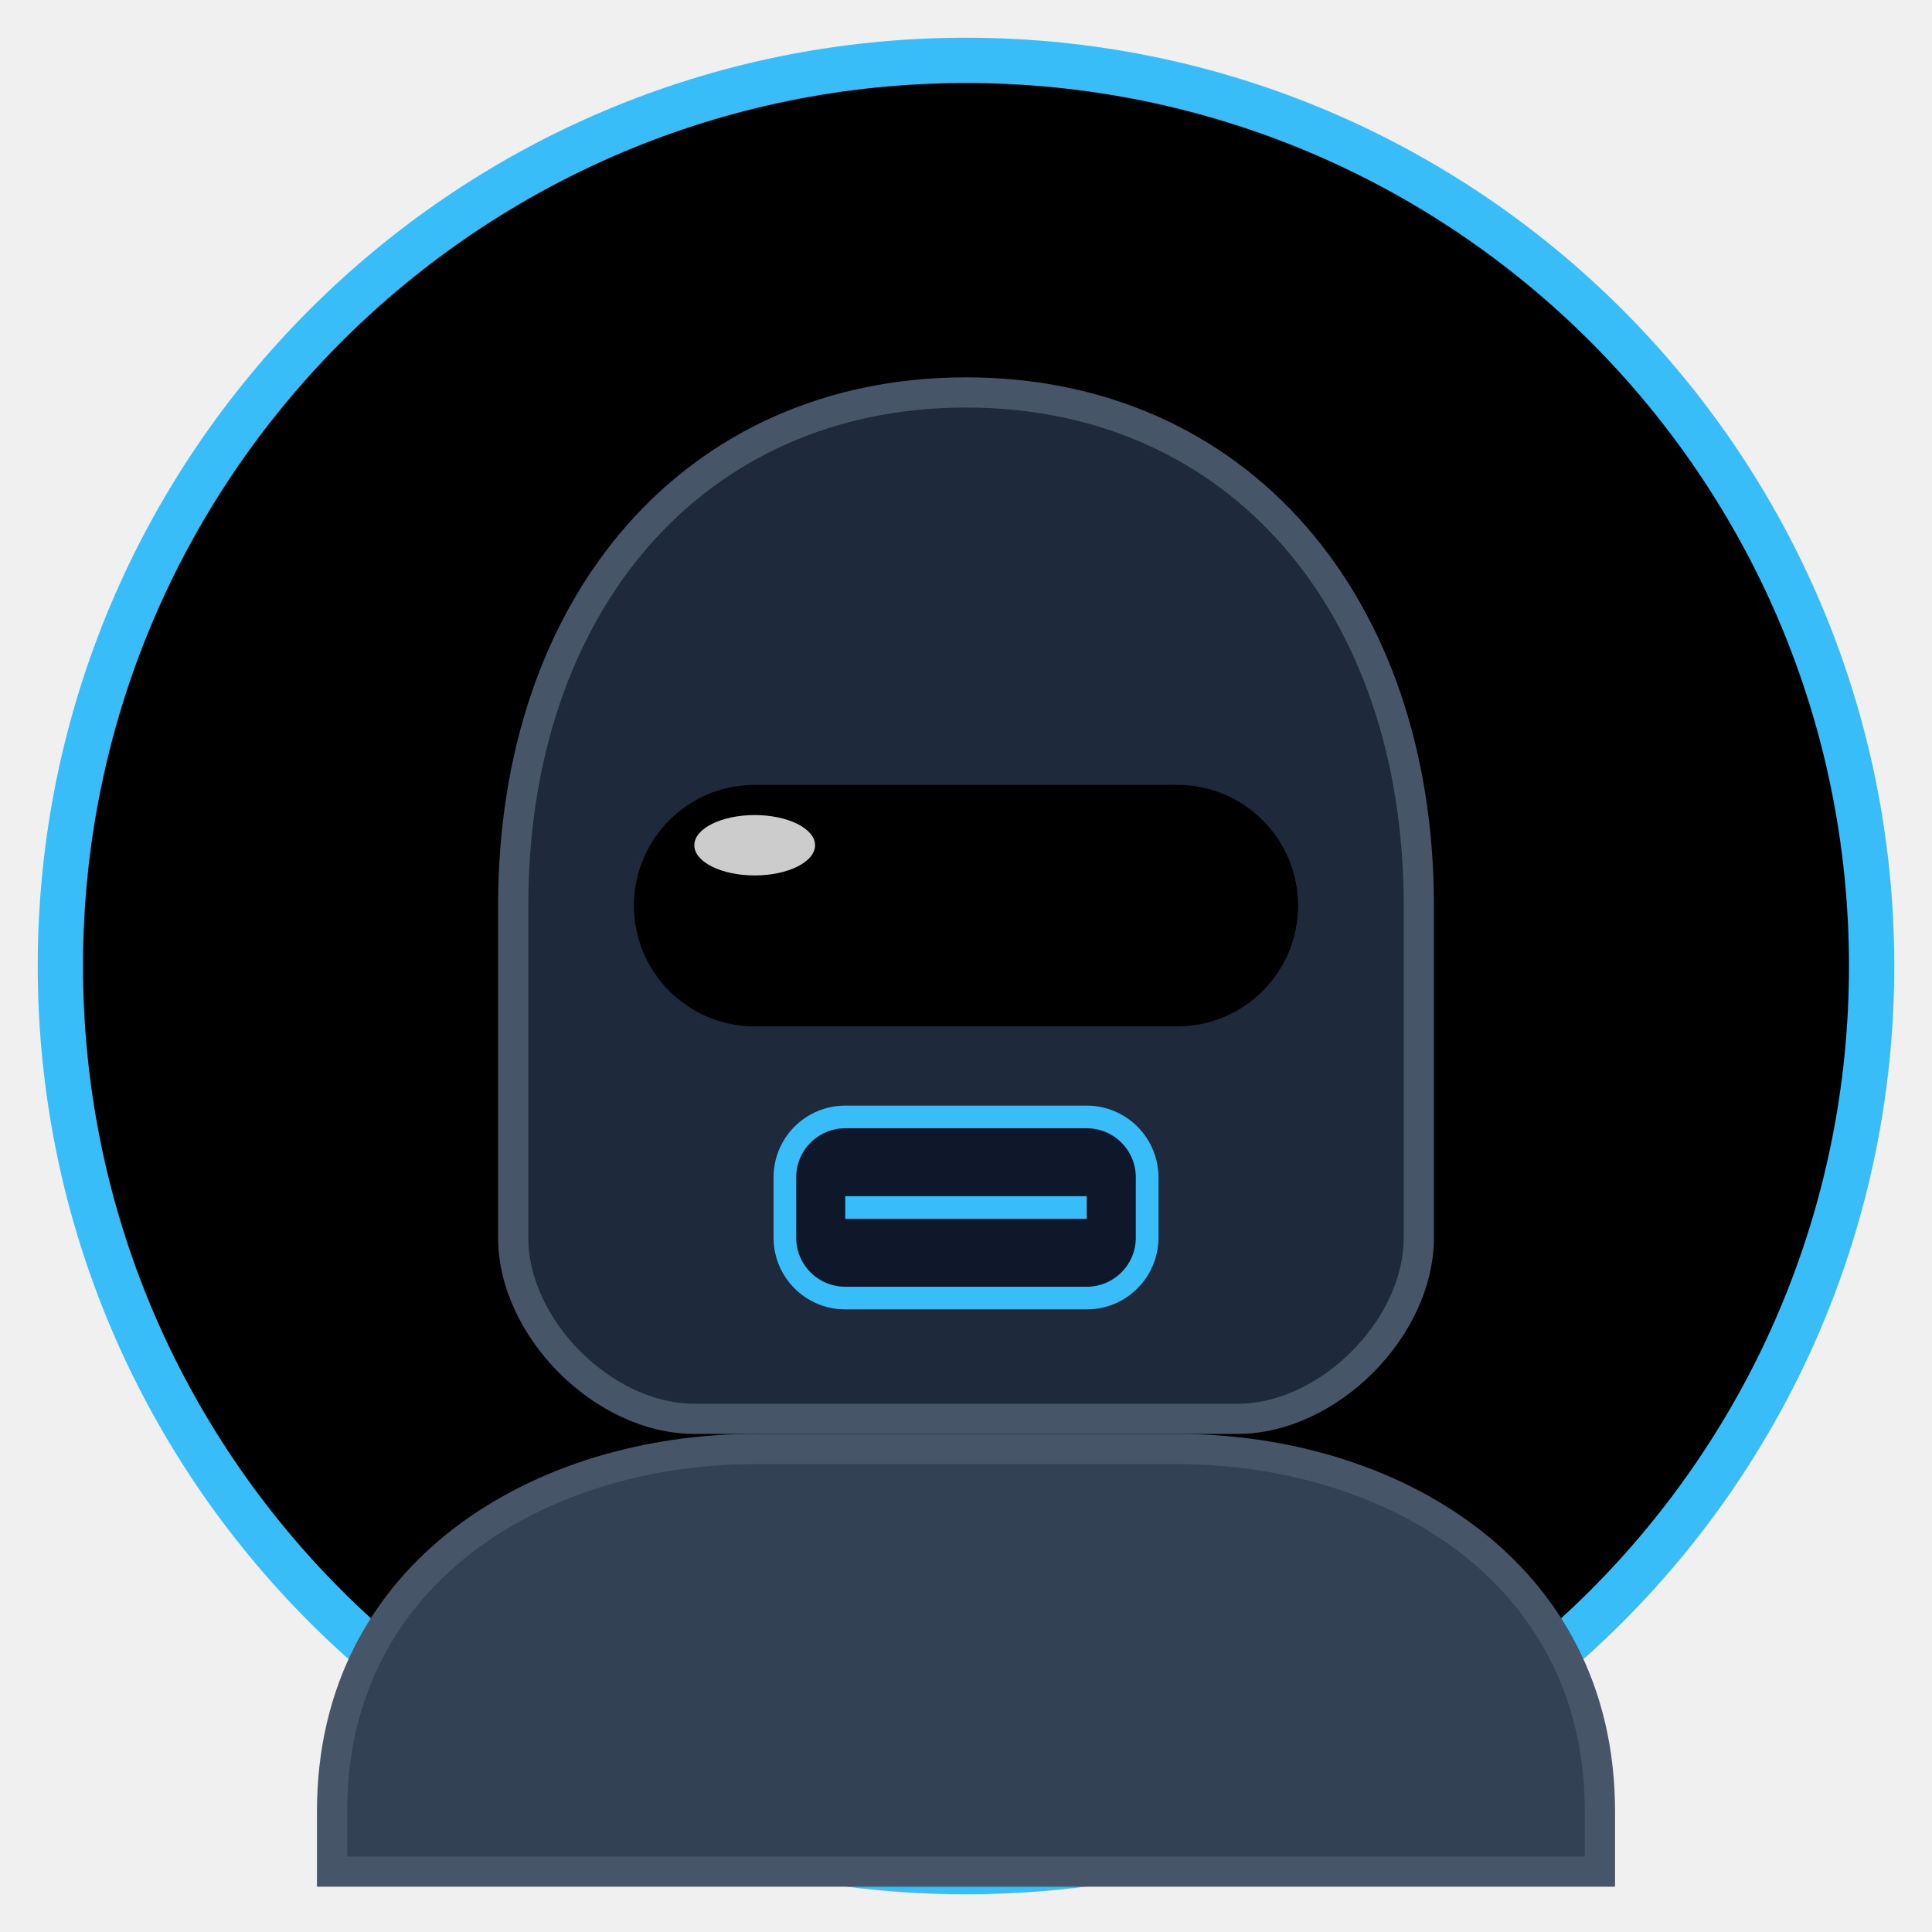
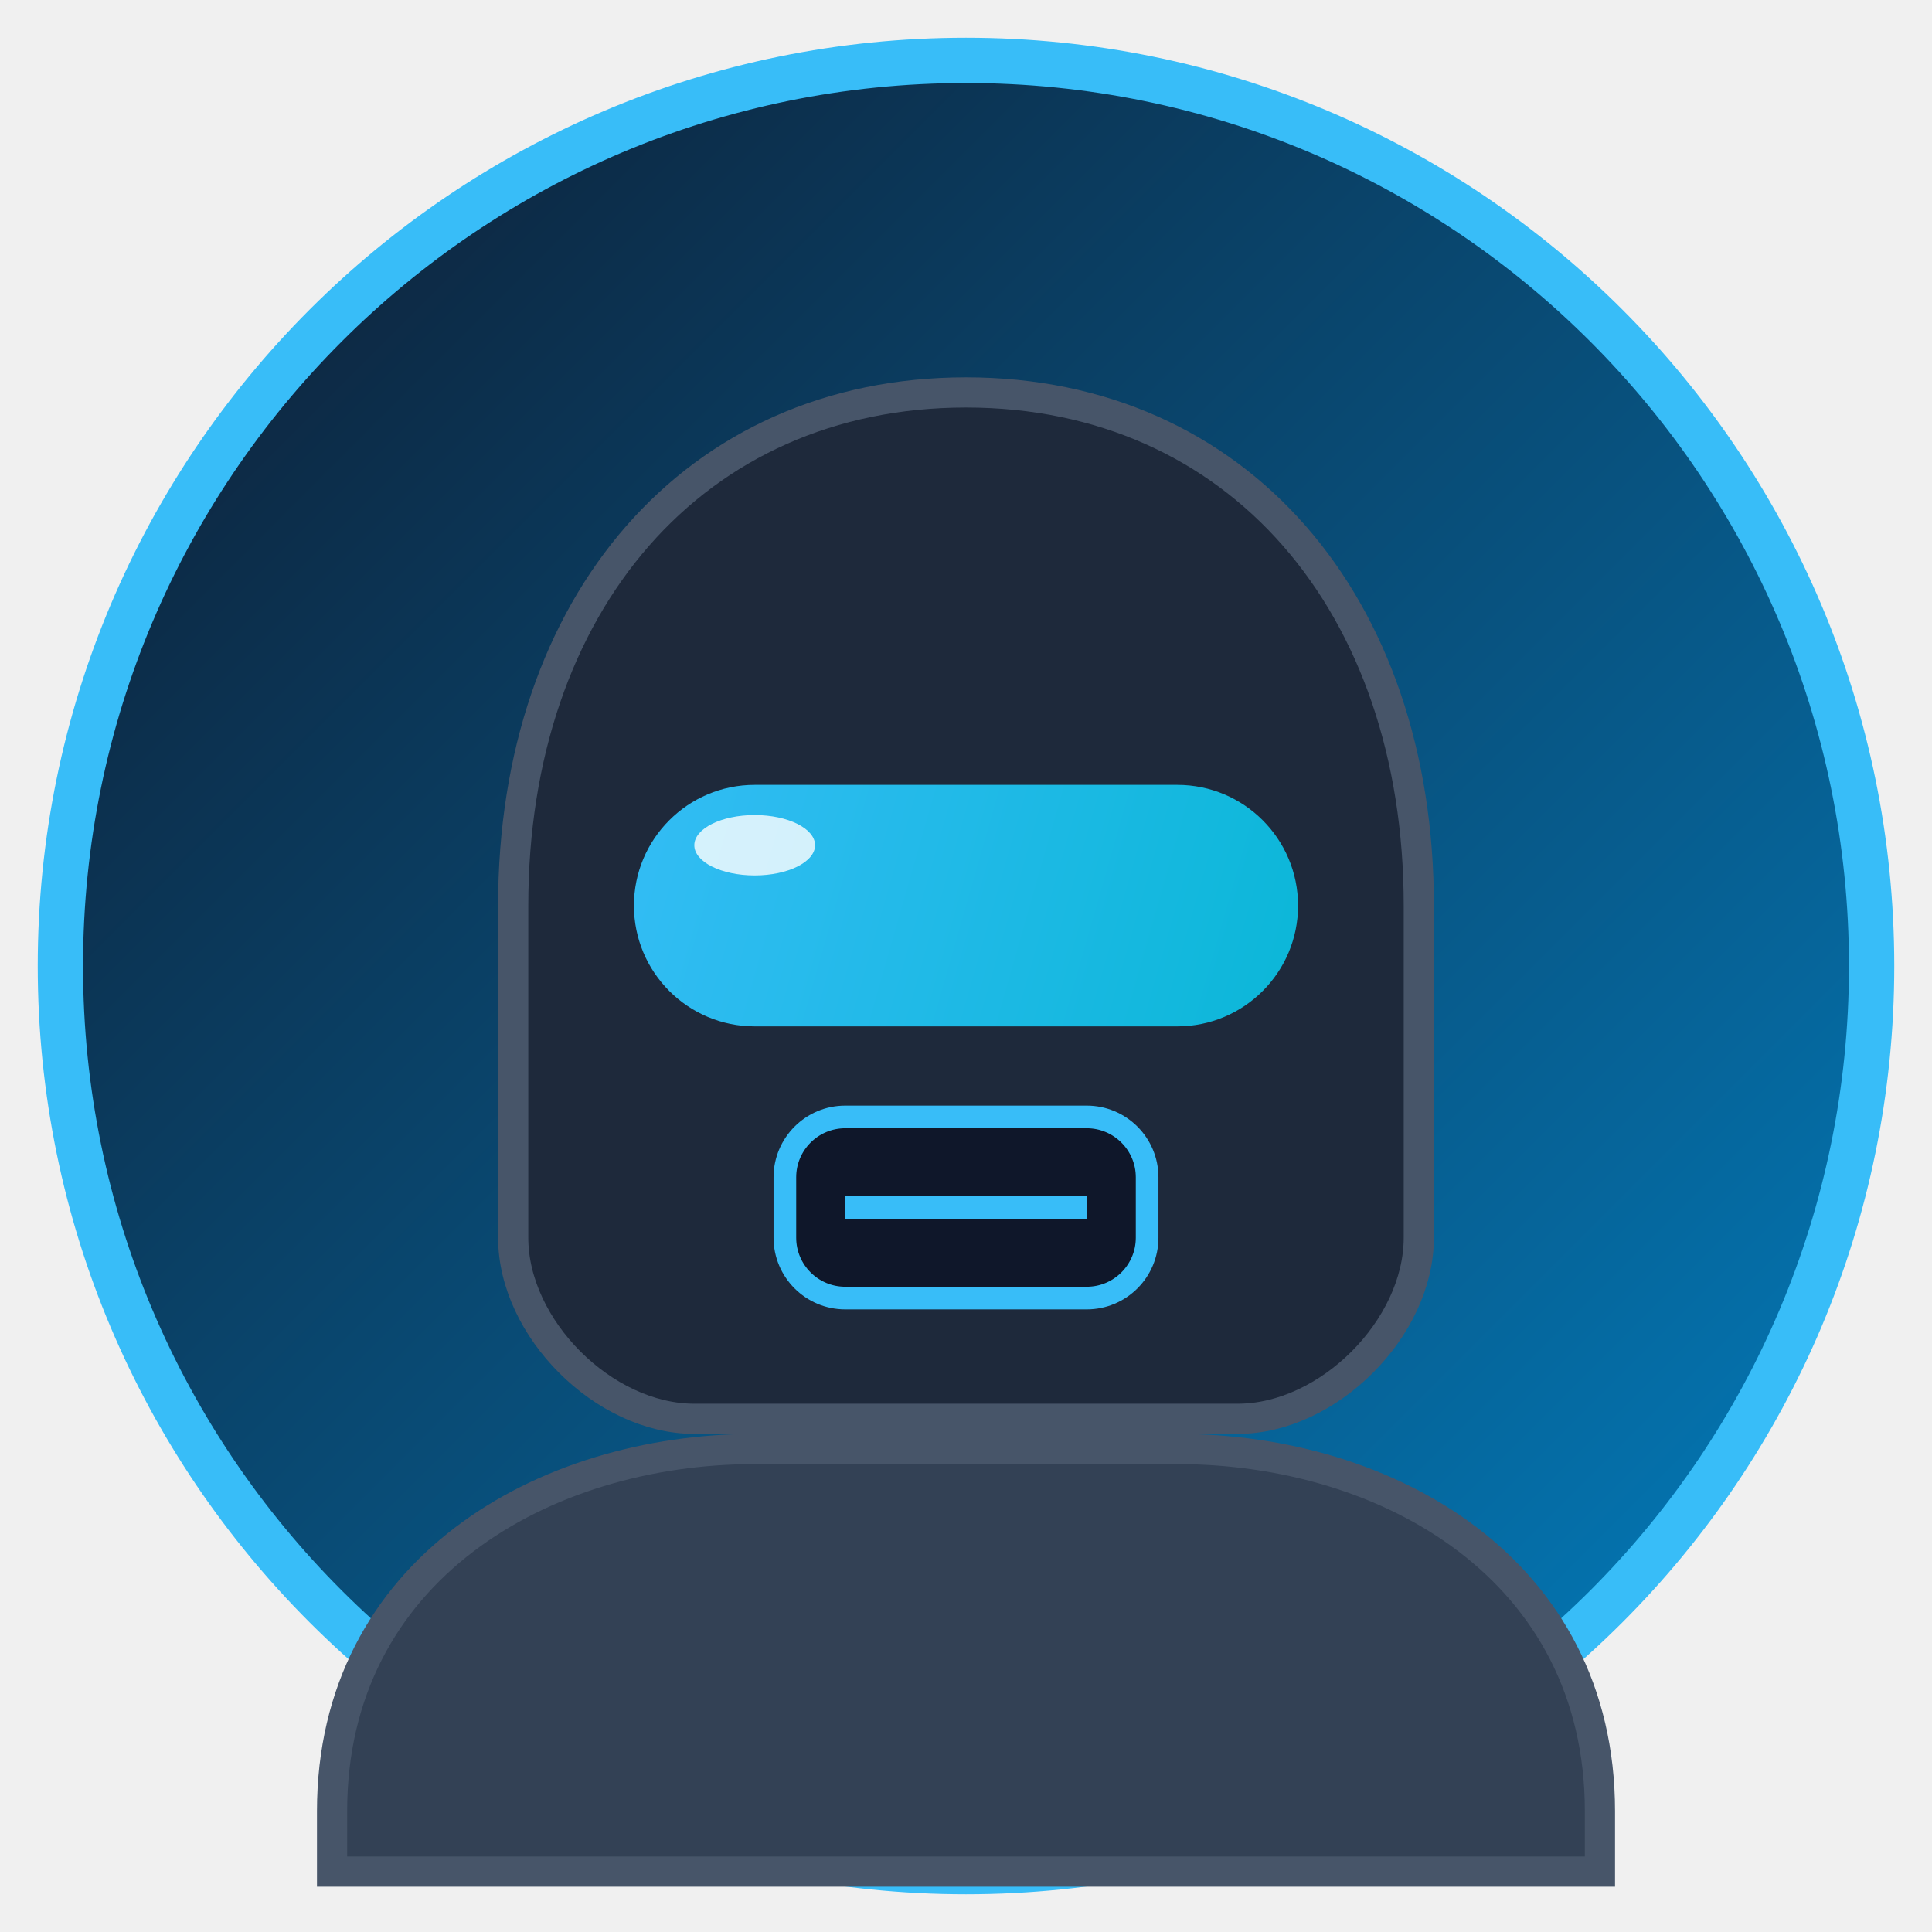
<svg xmlns="http://www.w3.org/2000/svg" width="128" height="128" viewBox="0 0 128 128" fill="none">
  <defs>
    <linearGradient id="av1Bg" x1="0" y1="0" x2="128" y2="128" gradientUnits="userSpaceOnUse">
-       <stop stopColor="#0F172A" />
-       <stop offset="1" stopColor="#0284C7" />
+       <stop stop-color="#0F172A" />
+       <stop offset="1" stop-color="#0284C7" />
    </linearGradient>
    <linearGradient id="av1Visor" x1="36" y1="52" x2="92" y2="68" gradientUnits="userSpaceOnUse">
-       <stop stopColor="#38BDF8" />
-       <stop offset="1" stopColor="#06B6D4" />
+       <stop stop-color="#38BDF8" />
+       <stop offset="1" stop-color="#06B6D4" />
    </linearGradient>
  </defs>
  <circle cx="64" cy="64" r="60" fill="url(#av1Bg)" stroke="#38BDF8" stroke-width="3" />
  <path d="M34 60C34 40 46 26 64 26C82 26 94 40 94 60V82C94 88 88 94 82 94H46C40 94 34 88 34 82V60Z" fill="#1E293B" stroke="#475569" stroke-width="2" />
  <rect x="42" y="52" width="44" height="16" rx="8" fill="url(#av1Visor)" />
  <ellipse cx="50" cy="56" rx="4" ry="2" fill="#FFFFFF" fill-opacity="0.8" />
  <rect x="52" y="74" width="24" height="12" rx="4" fill="#0F172A" stroke="#38BDF8" stroke-width="1.5" />
  <line x1="56" y1="80" x2="72" y2="80" stroke="#38BDF8" stroke-width="1.5" />
  <path d="M22 120C22 104 36 96 50 96H78C92 96 106 104 106 120V124H22V120Z" fill="#334155" stroke="#475569" stroke-width="2" />
</svg>
